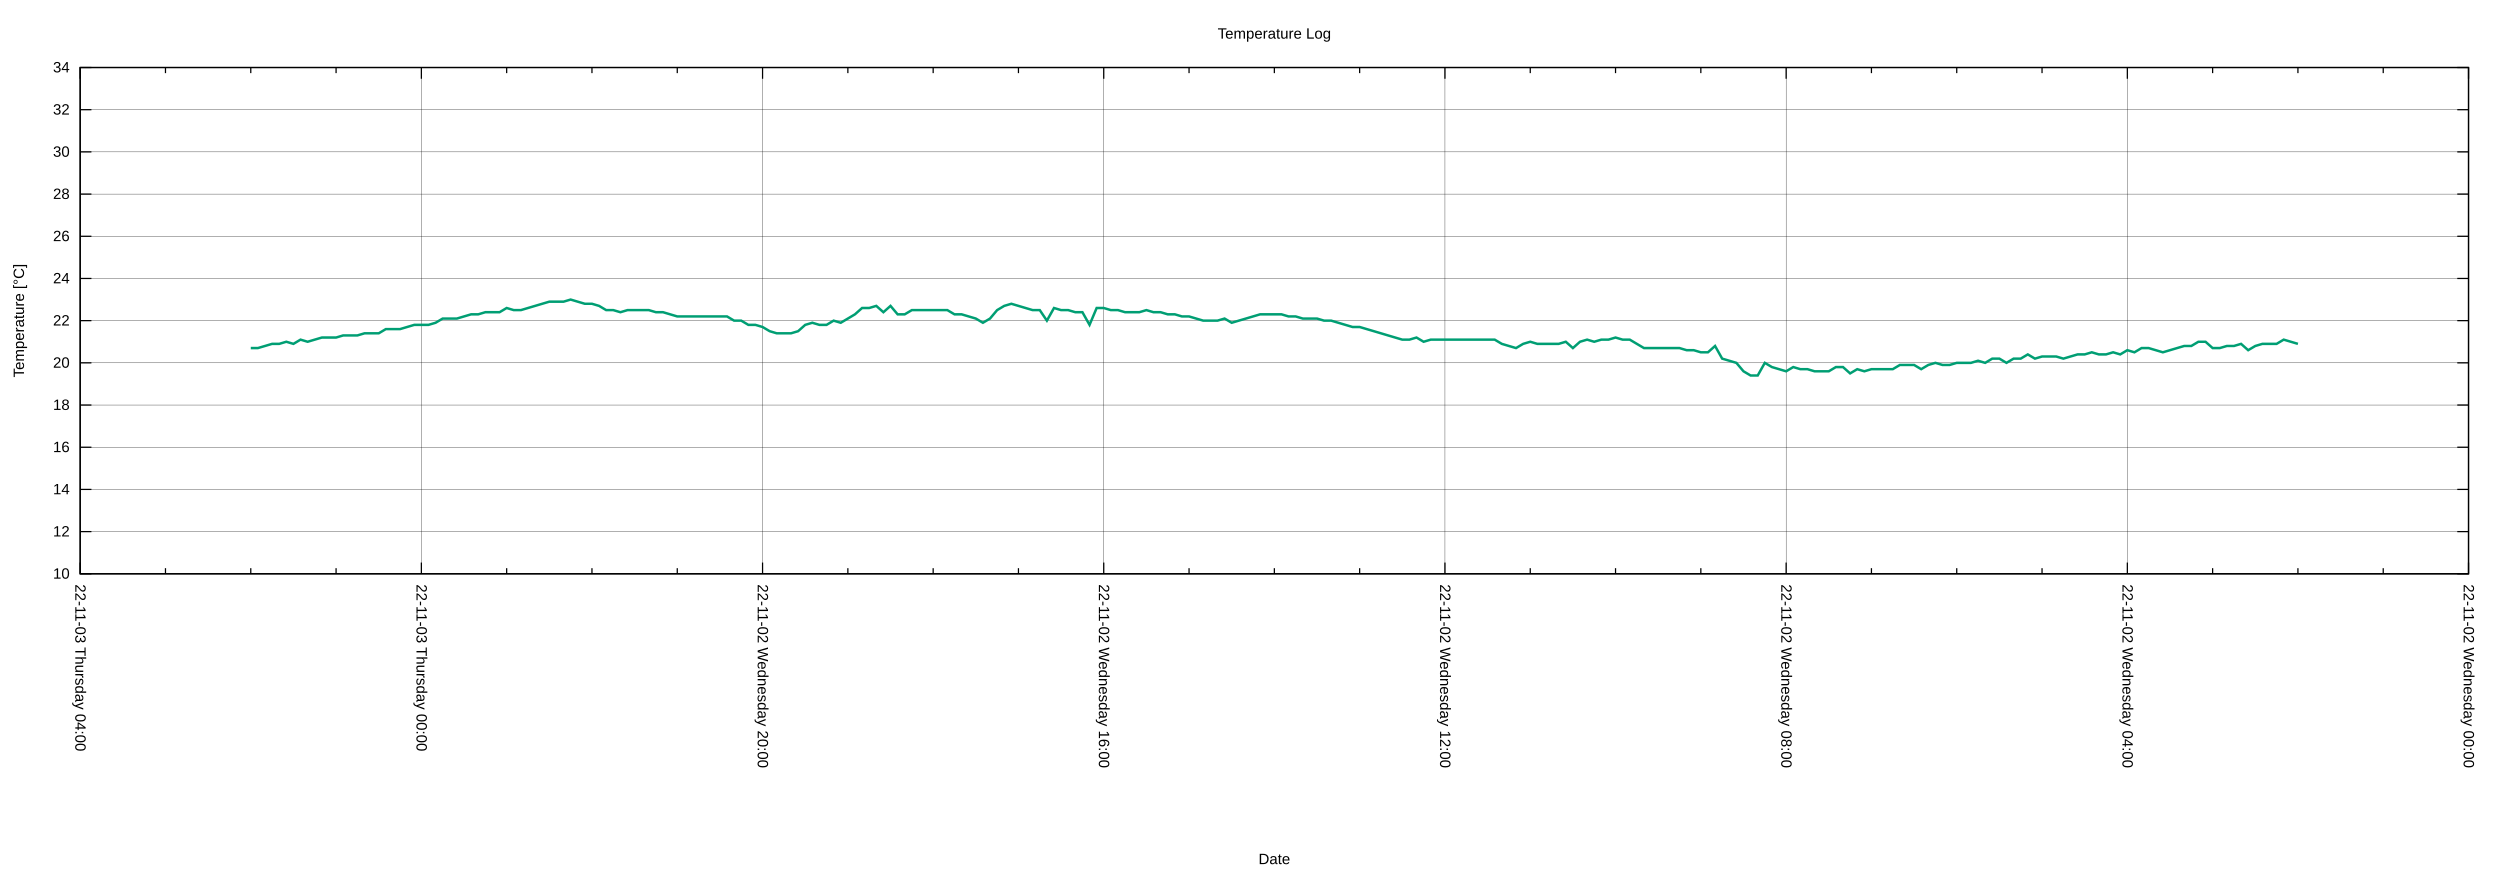
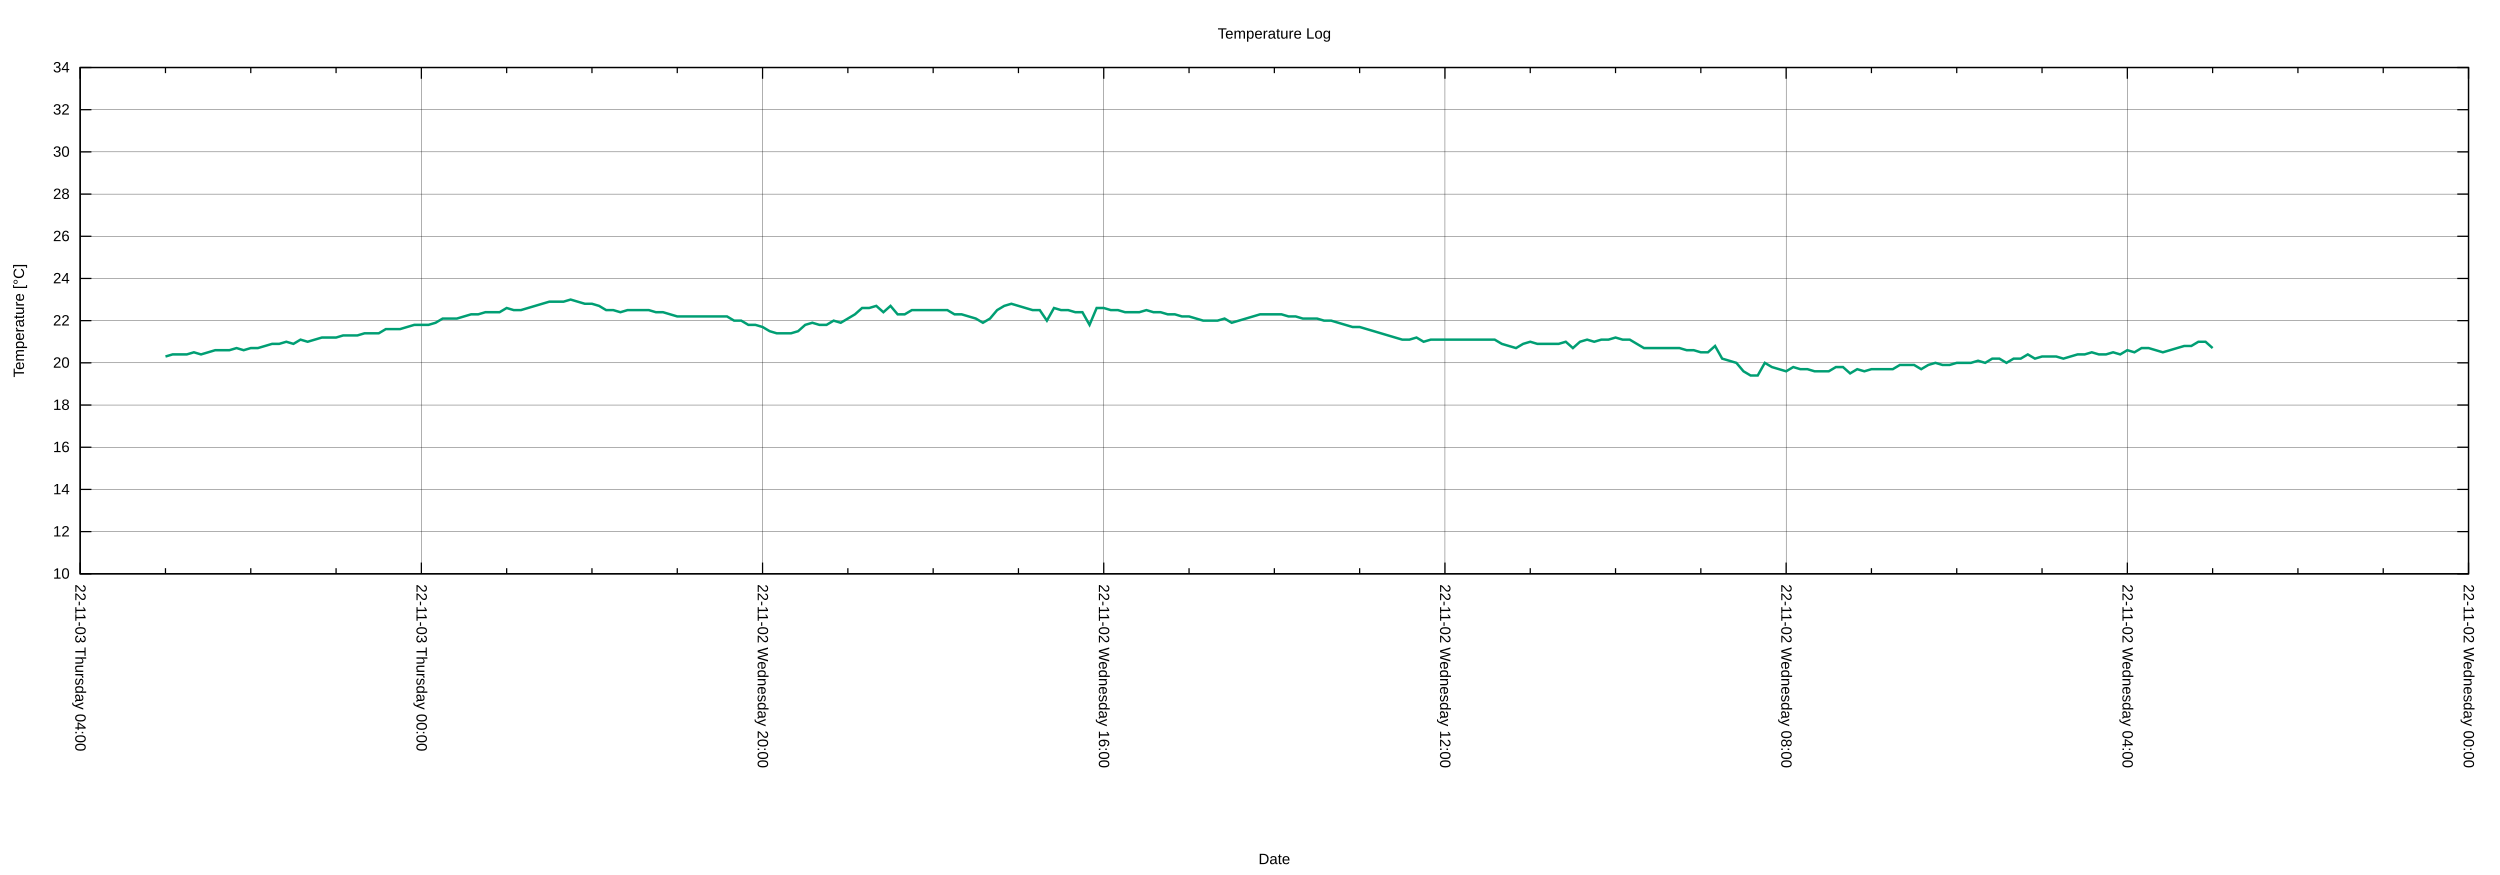
<svg xmlns="http://www.w3.org/2000/svg" xmlns:xlink="http://www.w3.org/1999/xlink" width="2000" height="700" viewBox="0 0 2000 700">
  <g id="gnuplot_canvas">
    <rect x="0" y="0" width="2000" height="700" fill="none" />
    <defs>
      <circle id="gpDot" r="0.5" stroke-width="0.5" stroke="currentColor" />
      <path id="gpPt0" stroke-width="0.222" stroke="currentColor" d="M-1,0 h2 M0,-1 v2" />
      <path id="gpPt1" stroke-width="0.222" stroke="currentColor" d="M-1,-1 L1,1 M1,-1 L-1,1" />
      <path id="gpPt2" stroke-width="0.222" stroke="currentColor" d="M-1,0 L1,0 M0,-1 L0,1 M-1,-1 L1,1 M-1,1 L1,-1" />
      <rect id="gpPt3" stroke-width="0.222" stroke="currentColor" x="-1" y="-1" width="2" height="2" />
      <rect id="gpPt4" stroke-width="0.222" stroke="currentColor" fill="currentColor" x="-1" y="-1" width="2" height="2" />
      <circle id="gpPt5" stroke-width="0.222" stroke="currentColor" cx="0" cy="0" r="1" />
      <use xlink:href="#gpPt5" id="gpPt6" fill="currentColor" stroke="none" />
      <path id="gpPt7" stroke-width="0.222" stroke="currentColor" d="M0,-1.33 L-1.33,0.67 L1.33,0.67 z" />
      <use xlink:href="#gpPt7" id="gpPt8" fill="currentColor" stroke="none" />
      <use xlink:href="#gpPt7" id="gpPt9" stroke="currentColor" transform="rotate(180)" />
      <use xlink:href="#gpPt9" id="gpPt10" fill="currentColor" stroke="none" />
      <use xlink:href="#gpPt3" id="gpPt11" stroke="currentColor" transform="rotate(45)" />
      <use xlink:href="#gpPt11" id="gpPt12" fill="currentColor" stroke="none" />
      <path id="gpPt13" stroke-width="0.222" stroke="currentColor" d="M0,1.330 L1.265,0.411 L0.782,-1.067 L-0.782,-1.076 L-1.265,0.411 z" />
      <use xlink:href="#gpPt13" id="gpPt14" fill="currentColor" stroke="none" />
      <filter id="textbox" filterUnits="objectBoundingBox" x="0" y="0" height="1" width="1">
        <feFlood flood-color="white" flood-opacity="1" result="bgnd" />
        <feComposite in="SourceGraphic" in2="bgnd" operator="atop" />
      </filter>
      <filter id="greybox" filterUnits="objectBoundingBox" x="0" y="0" height="1" width="1">
        <feFlood flood-color="lightgrey" flood-opacity="1" result="grey" />
        <feComposite in="SourceGraphic" in2="grey" operator="atop" />
      </filter>
    </defs>
    <g fill="none" color="white" stroke="currentColor" stroke-width="1.00" stroke-linecap="butt" stroke-linejoin="miter">
</g>
    <g fill="none" color="black" stroke="currentColor" stroke-width="1.00" stroke-linecap="butt" stroke-linejoin="miter">
</g>
    <g fill="none" color="black" stroke="black" stroke-width="0.25" stroke-linecap="butt" stroke-linejoin="miter">
</g>
    <g fill="none" color="black" stroke="currentColor" stroke-width="0.25" stroke-linecap="butt" stroke-linejoin="miter">
      <path stroke="black" class="gridline" d="M64.14,459.04 L1974.82,459.04  " />
    </g>
    <g fill="none" color="black" stroke="black" stroke-width="1.00" stroke-linecap="butt" stroke-linejoin="miter">
</g>
    <g fill="none" color="black" stroke="currentColor" stroke-width="1.00" stroke-linecap="butt" stroke-linejoin="miter">
      <path stroke="black" d="M64.14,459.04 L73.14,459.04 M1974.82,459.04 L1965.82,459.04  " />
      <g transform="translate(55.75,462.94)" stroke="none" fill="black" font-family="Arial" font-size="12.00" text-anchor="end">
        <text>
          <tspan font-family="Arial"> 10</tspan>
        </text>
      </g>
    </g>
    <g fill="none" color="black" stroke="currentColor" stroke-width="1.00" stroke-linecap="butt" stroke-linejoin="miter">
</g>
    <g fill="none" color="black" stroke="black" stroke-width="0.25" stroke-linecap="butt" stroke-linejoin="miter">
</g>
    <g fill="none" color="black" stroke="currentColor" stroke-width="0.25" stroke-linecap="butt" stroke-linejoin="miter">
      <path stroke="black" class="gridline" d="M64.14,425.29 L1974.82,425.29  " />
    </g>
    <g fill="none" color="black" stroke="black" stroke-width="1.00" stroke-linecap="butt" stroke-linejoin="miter">
</g>
    <g fill="none" color="black" stroke="currentColor" stroke-width="1.00" stroke-linecap="butt" stroke-linejoin="miter">
      <path stroke="black" d="M64.14,425.29 L73.14,425.29 M1974.82,425.29 L1965.82,425.29  " />
      <g transform="translate(55.75,429.19)" stroke="none" fill="black" font-family="Arial" font-size="12.00" text-anchor="end">
        <text>
          <tspan font-family="Arial"> 12</tspan>
        </text>
      </g>
    </g>
    <g fill="none" color="black" stroke="currentColor" stroke-width="1.00" stroke-linecap="butt" stroke-linejoin="miter">
</g>
    <g fill="none" color="black" stroke="black" stroke-width="0.25" stroke-linecap="butt" stroke-linejoin="miter">
</g>
    <g fill="none" color="black" stroke="currentColor" stroke-width="0.25" stroke-linecap="butt" stroke-linejoin="miter">
      <path stroke="black" class="gridline" d="M64.14,391.53 L1974.82,391.53  " />
    </g>
    <g fill="none" color="black" stroke="black" stroke-width="1.00" stroke-linecap="butt" stroke-linejoin="miter">
</g>
    <g fill="none" color="black" stroke="currentColor" stroke-width="1.00" stroke-linecap="butt" stroke-linejoin="miter">
      <path stroke="black" d="M64.14,391.53 L73.14,391.53 M1974.82,391.53 L1965.82,391.53  " />
      <g transform="translate(55.75,395.43)" stroke="none" fill="black" font-family="Arial" font-size="12.00" text-anchor="end">
        <text>
          <tspan font-family="Arial"> 14</tspan>
        </text>
      </g>
    </g>
    <g fill="none" color="black" stroke="currentColor" stroke-width="1.00" stroke-linecap="butt" stroke-linejoin="miter">
</g>
    <g fill="none" color="black" stroke="black" stroke-width="0.25" stroke-linecap="butt" stroke-linejoin="miter">
</g>
    <g fill="none" color="black" stroke="currentColor" stroke-width="0.25" stroke-linecap="butt" stroke-linejoin="miter">
      <path stroke="black" class="gridline" d="M64.14,357.78 L1974.82,357.78  " />
    </g>
    <g fill="none" color="black" stroke="black" stroke-width="1.00" stroke-linecap="butt" stroke-linejoin="miter">
</g>
    <g fill="none" color="black" stroke="currentColor" stroke-width="1.00" stroke-linecap="butt" stroke-linejoin="miter">
      <path stroke="black" d="M64.14,357.78 L73.14,357.78 M1974.82,357.78 L1965.82,357.78  " />
      <g transform="translate(55.75,361.68)" stroke="none" fill="black" font-family="Arial" font-size="12.00" text-anchor="end">
        <text>
          <tspan font-family="Arial"> 16</tspan>
        </text>
      </g>
    </g>
    <g fill="none" color="black" stroke="currentColor" stroke-width="1.00" stroke-linecap="butt" stroke-linejoin="miter">
</g>
    <g fill="none" color="black" stroke="black" stroke-width="0.25" stroke-linecap="butt" stroke-linejoin="miter">
</g>
    <g fill="none" color="black" stroke="currentColor" stroke-width="0.25" stroke-linecap="butt" stroke-linejoin="miter">
      <path stroke="black" class="gridline" d="M64.14,324.03 L1974.82,324.03  " />
    </g>
    <g fill="none" color="black" stroke="black" stroke-width="1.00" stroke-linecap="butt" stroke-linejoin="miter">
</g>
    <g fill="none" color="black" stroke="currentColor" stroke-width="1.00" stroke-linecap="butt" stroke-linejoin="miter">
      <path stroke="black" d="M64.14,324.03 L73.14,324.03 M1974.82,324.03 L1965.82,324.03  " />
      <g transform="translate(55.75,327.93)" stroke="none" fill="black" font-family="Arial" font-size="12.00" text-anchor="end">
        <text>
          <tspan font-family="Arial"> 18</tspan>
        </text>
      </g>
    </g>
    <g fill="none" color="black" stroke="currentColor" stroke-width="1.00" stroke-linecap="butt" stroke-linejoin="miter">
</g>
    <g fill="none" color="black" stroke="black" stroke-width="0.25" stroke-linecap="butt" stroke-linejoin="miter">
</g>
    <g fill="none" color="black" stroke="currentColor" stroke-width="0.25" stroke-linecap="butt" stroke-linejoin="miter">
      <path stroke="black" class="gridline" d="M64.14,290.28 L1974.82,290.28  " />
    </g>
    <g fill="none" color="black" stroke="black" stroke-width="1.00" stroke-linecap="butt" stroke-linejoin="miter">
</g>
    <g fill="none" color="black" stroke="currentColor" stroke-width="1.00" stroke-linecap="butt" stroke-linejoin="miter">
      <path stroke="black" d="M64.14,290.28 L73.14,290.28 M1974.82,290.28 L1965.82,290.28  " />
      <g transform="translate(55.75,294.18)" stroke="none" fill="black" font-family="Arial" font-size="12.00" text-anchor="end">
        <text>
          <tspan font-family="Arial"> 20</tspan>
        </text>
      </g>
    </g>
    <g fill="none" color="black" stroke="currentColor" stroke-width="1.00" stroke-linecap="butt" stroke-linejoin="miter">
</g>
    <g fill="none" color="black" stroke="black" stroke-width="0.25" stroke-linecap="butt" stroke-linejoin="miter">
</g>
    <g fill="none" color="black" stroke="currentColor" stroke-width="0.25" stroke-linecap="butt" stroke-linejoin="miter">
      <path stroke="black" class="gridline" d="M64.14,256.52 L1974.82,256.52  " />
    </g>
    <g fill="none" color="black" stroke="black" stroke-width="1.00" stroke-linecap="butt" stroke-linejoin="miter">
</g>
    <g fill="none" color="black" stroke="currentColor" stroke-width="1.00" stroke-linecap="butt" stroke-linejoin="miter">
      <path stroke="black" d="M64.14,256.52 L73.14,256.52 M1974.82,256.52 L1965.82,256.52  " />
      <g transform="translate(55.75,260.42)" stroke="none" fill="black" font-family="Arial" font-size="12.00" text-anchor="end">
        <text>
          <tspan font-family="Arial"> 22</tspan>
        </text>
      </g>
    </g>
    <g fill="none" color="black" stroke="currentColor" stroke-width="1.00" stroke-linecap="butt" stroke-linejoin="miter">
</g>
    <g fill="none" color="black" stroke="black" stroke-width="0.25" stroke-linecap="butt" stroke-linejoin="miter">
</g>
    <g fill="none" color="black" stroke="currentColor" stroke-width="0.25" stroke-linecap="butt" stroke-linejoin="miter">
      <path stroke="black" class="gridline" d="M64.14,222.77 L1974.82,222.77  " />
    </g>
    <g fill="none" color="black" stroke="black" stroke-width="1.00" stroke-linecap="butt" stroke-linejoin="miter">
</g>
    <g fill="none" color="black" stroke="currentColor" stroke-width="1.00" stroke-linecap="butt" stroke-linejoin="miter">
      <path stroke="black" d="M64.14,222.77 L73.14,222.77 M1974.82,222.77 L1965.82,222.77  " />
      <g transform="translate(55.75,226.67)" stroke="none" fill="black" font-family="Arial" font-size="12.00" text-anchor="end">
        <text>
          <tspan font-family="Arial"> 24</tspan>
        </text>
      </g>
    </g>
    <g fill="none" color="black" stroke="currentColor" stroke-width="1.00" stroke-linecap="butt" stroke-linejoin="miter">
</g>
    <g fill="none" color="black" stroke="black" stroke-width="0.25" stroke-linecap="butt" stroke-linejoin="miter">
</g>
    <g fill="none" color="black" stroke="currentColor" stroke-width="0.25" stroke-linecap="butt" stroke-linejoin="miter">
      <path stroke="black" class="gridline" d="M64.14,189.02 L1974.82,189.02  " />
    </g>
    <g fill="none" color="black" stroke="black" stroke-width="1.00" stroke-linecap="butt" stroke-linejoin="miter">
</g>
    <g fill="none" color="black" stroke="currentColor" stroke-width="1.00" stroke-linecap="butt" stroke-linejoin="miter">
      <path stroke="black" d="M64.14,189.02 L73.14,189.02 M1974.82,189.02 L1965.82,189.02  " />
      <g transform="translate(55.75,192.92)" stroke="none" fill="black" font-family="Arial" font-size="12.00" text-anchor="end">
        <text>
          <tspan font-family="Arial"> 26</tspan>
        </text>
      </g>
    </g>
    <g fill="none" color="black" stroke="currentColor" stroke-width="1.00" stroke-linecap="butt" stroke-linejoin="miter">
</g>
    <g fill="none" color="black" stroke="black" stroke-width="0.25" stroke-linecap="butt" stroke-linejoin="miter">
</g>
    <g fill="none" color="black" stroke="currentColor" stroke-width="0.25" stroke-linecap="butt" stroke-linejoin="miter">
      <path stroke="black" class="gridline" d="M64.14,155.27 L1974.82,155.27  " />
    </g>
    <g fill="none" color="black" stroke="black" stroke-width="1.00" stroke-linecap="butt" stroke-linejoin="miter">
</g>
    <g fill="none" color="black" stroke="currentColor" stroke-width="1.00" stroke-linecap="butt" stroke-linejoin="miter">
      <path stroke="black" d="M64.14,155.27 L73.14,155.27 M1974.82,155.27 L1965.82,155.27  " />
      <g transform="translate(55.75,159.17)" stroke="none" fill="black" font-family="Arial" font-size="12.00" text-anchor="end">
        <text>
          <tspan font-family="Arial"> 28</tspan>
        </text>
      </g>
    </g>
    <g fill="none" color="black" stroke="currentColor" stroke-width="1.00" stroke-linecap="butt" stroke-linejoin="miter">
</g>
    <g fill="none" color="black" stroke="black" stroke-width="0.25" stroke-linecap="butt" stroke-linejoin="miter">
</g>
    <g fill="none" color="black" stroke="currentColor" stroke-width="0.25" stroke-linecap="butt" stroke-linejoin="miter">
      <path stroke="black" class="gridline" d="M64.14,121.51 L1974.82,121.51  " />
    </g>
    <g fill="none" color="black" stroke="black" stroke-width="1.00" stroke-linecap="butt" stroke-linejoin="miter">
</g>
    <g fill="none" color="black" stroke="currentColor" stroke-width="1.00" stroke-linecap="butt" stroke-linejoin="miter">
      <path stroke="black" d="M64.14,121.51 L73.14,121.51 M1974.82,121.51 L1965.82,121.51  " />
      <g transform="translate(55.75,125.41)" stroke="none" fill="black" font-family="Arial" font-size="12.00" text-anchor="end">
        <text>
          <tspan font-family="Arial"> 30</tspan>
        </text>
      </g>
    </g>
    <g fill="none" color="black" stroke="currentColor" stroke-width="1.00" stroke-linecap="butt" stroke-linejoin="miter">
</g>
    <g fill="none" color="black" stroke="black" stroke-width="0.25" stroke-linecap="butt" stroke-linejoin="miter">
</g>
    <g fill="none" color="black" stroke="currentColor" stroke-width="0.25" stroke-linecap="butt" stroke-linejoin="miter">
      <path stroke="black" class="gridline" d="M64.14,87.76 L1974.82,87.76  " />
    </g>
    <g fill="none" color="black" stroke="black" stroke-width="1.00" stroke-linecap="butt" stroke-linejoin="miter">
</g>
    <g fill="none" color="black" stroke="currentColor" stroke-width="1.00" stroke-linecap="butt" stroke-linejoin="miter">
      <path stroke="black" d="M64.14,87.76 L73.14,87.76 M1974.82,87.76 L1965.82,87.76  " />
      <g transform="translate(55.75,91.66)" stroke="none" fill="black" font-family="Arial" font-size="12.00" text-anchor="end">
        <text>
          <tspan font-family="Arial"> 32</tspan>
        </text>
      </g>
    </g>
    <g fill="none" color="black" stroke="currentColor" stroke-width="1.00" stroke-linecap="butt" stroke-linejoin="miter">
</g>
    <g fill="none" color="black" stroke="black" stroke-width="0.25" stroke-linecap="butt" stroke-linejoin="miter">
</g>
    <g fill="none" color="black" stroke="currentColor" stroke-width="0.25" stroke-linecap="butt" stroke-linejoin="miter">
      <path stroke="black" class="gridline" d="M64.14,54.01 L1974.82,54.01  " />
    </g>
    <g fill="none" color="black" stroke="black" stroke-width="1.00" stroke-linecap="butt" stroke-linejoin="miter">
</g>
    <g fill="none" color="black" stroke="currentColor" stroke-width="1.00" stroke-linecap="butt" stroke-linejoin="miter">
      <path stroke="black" d="M64.14,54.01 L73.14,54.01 M1974.82,54.01 L1965.82,54.01  " />
      <g transform="translate(55.75,57.91)" stroke="none" fill="black" font-family="Arial" font-size="12.00" text-anchor="end">
        <text>
          <tspan font-family="Arial"> 34</tspan>
        </text>
      </g>
    </g>
    <g fill="none" color="black" stroke="currentColor" stroke-width="1.00" stroke-linecap="butt" stroke-linejoin="miter">
</g>
    <g fill="none" color="black" stroke="black" stroke-width="0.25" stroke-linecap="butt" stroke-linejoin="miter">
</g>
    <g fill="none" color="black" stroke="currentColor" stroke-width="0.25" stroke-linecap="butt" stroke-linejoin="miter">
      <path stroke="black" class="gridline" d="M1974.82,459.04 L1974.82,54.01  " />
    </g>
    <g fill="none" color="black" stroke="black" stroke-width="1.00" stroke-linecap="butt" stroke-linejoin="miter">
</g>
    <g fill="none" color="black" stroke="currentColor" stroke-width="1.00" stroke-linecap="butt" stroke-linejoin="miter">
      <path stroke="black" d="M1974.82,459.04 L1974.82,450.04 M1974.82,54.01 L1974.82,63.01  " />
      <g transform="translate(1970.92,467.43) rotate(90)" stroke="none" fill="black" font-family="Arial" font-size="12.00" text-anchor="start">
        <text>
          <tspan font-family="Arial">22-11-02 Wednesday 00:00</tspan>
        </text>
      </g>
    </g>
    <g fill="none" color="black" stroke="currentColor" stroke-width="1.00" stroke-linecap="butt" stroke-linejoin="miter">
      <path stroke="black" d="M1906.58,459.04 L1906.58,454.54 M1906.58,54.01 L1906.58,58.51 M1838.34,459.04 L1838.34,454.54 M1838.34,54.01 L1838.34,58.51   M1770.10,459.04 L1770.10,454.54 M1770.10,54.01 L1770.10,58.51  " />
    </g>
    <g fill="none" color="black" stroke="black" stroke-width="0.25" stroke-linecap="butt" stroke-linejoin="miter">
</g>
    <g fill="none" color="black" stroke="currentColor" stroke-width="0.25" stroke-linecap="butt" stroke-linejoin="miter">
      <path stroke="black" class="gridline" d="M1701.87,459.04 L1701.87,54.01  " />
    </g>
    <g fill="none" color="black" stroke="black" stroke-width="1.00" stroke-linecap="butt" stroke-linejoin="miter">
</g>
    <g fill="none" color="black" stroke="currentColor" stroke-width="1.00" stroke-linecap="butt" stroke-linejoin="miter">
      <path stroke="black" d="M1701.87,459.04 L1701.87,450.04 M1701.87,54.01 L1701.87,63.01  " />
      <g transform="translate(1697.97,467.43) rotate(90)" stroke="none" fill="black" font-family="Arial" font-size="12.00" text-anchor="start">
        <text>
          <tspan font-family="Arial">22-11-02 Wednesday 04:00</tspan>
        </text>
      </g>
    </g>
    <g fill="none" color="black" stroke="currentColor" stroke-width="1.00" stroke-linecap="butt" stroke-linejoin="miter">
      <path stroke="black" d="M1633.63,459.04 L1633.63,454.54 M1633.63,54.01 L1633.63,58.51 M1565.39,459.04 L1565.39,454.54 M1565.39,54.01 L1565.39,58.51   M1497.15,459.04 L1497.15,454.54 M1497.15,54.01 L1497.15,58.51  " />
    </g>
    <g fill="none" color="black" stroke="black" stroke-width="0.25" stroke-linecap="butt" stroke-linejoin="miter">
</g>
    <g fill="none" color="black" stroke="currentColor" stroke-width="0.25" stroke-linecap="butt" stroke-linejoin="miter">
      <path stroke="black" class="gridline" d="M1428.91,459.04 L1428.91,54.01  " />
    </g>
    <g fill="none" color="black" stroke="black" stroke-width="1.00" stroke-linecap="butt" stroke-linejoin="miter">
</g>
    <g fill="none" color="black" stroke="currentColor" stroke-width="1.00" stroke-linecap="butt" stroke-linejoin="miter">
      <path stroke="black" d="M1428.91,459.04 L1428.91,450.04 M1428.91,54.01 L1428.91,63.01  " />
      <g transform="translate(1425.01,467.43) rotate(90)" stroke="none" fill="black" font-family="Arial" font-size="12.00" text-anchor="start">
        <text>
          <tspan font-family="Arial">22-11-02 Wednesday 08:00</tspan>
        </text>
      </g>
    </g>
    <g fill="none" color="black" stroke="currentColor" stroke-width="1.00" stroke-linecap="butt" stroke-linejoin="miter">
      <path stroke="black" d="M1360.67,459.04 L1360.67,454.54 M1360.67,54.01 L1360.67,58.51 M1292.43,459.04 L1292.43,454.54 M1292.43,54.01 L1292.43,58.51   M1224.20,459.04 L1224.20,454.54 M1224.20,54.01 L1224.20,58.51  " />
    </g>
    <g fill="none" color="black" stroke="black" stroke-width="0.25" stroke-linecap="butt" stroke-linejoin="miter">
</g>
    <g fill="none" color="black" stroke="currentColor" stroke-width="0.25" stroke-linecap="butt" stroke-linejoin="miter">
      <path stroke="black" class="gridline" d="M1155.96,459.04 L1155.96,54.01  " />
    </g>
    <g fill="none" color="black" stroke="black" stroke-width="1.00" stroke-linecap="butt" stroke-linejoin="miter">
</g>
    <g fill="none" color="black" stroke="currentColor" stroke-width="1.00" stroke-linecap="butt" stroke-linejoin="miter">
      <path stroke="black" d="M1155.96,459.04 L1155.96,450.04 M1155.96,54.01 L1155.96,63.01  " />
      <g transform="translate(1152.06,467.43) rotate(90)" stroke="none" fill="black" font-family="Arial" font-size="12.00" text-anchor="start">
        <text>
          <tspan font-family="Arial">22-11-02 Wednesday 12:00</tspan>
        </text>
      </g>
    </g>
    <g fill="none" color="black" stroke="currentColor" stroke-width="1.00" stroke-linecap="butt" stroke-linejoin="miter">
      <path stroke="black" d="M1087.72,459.04 L1087.72,454.54 M1087.72,54.01 L1087.72,58.51 M1019.48,459.04 L1019.48,454.54 M1019.48,54.01 L1019.48,58.51   M951.24,459.04 L951.24,454.54 M951.24,54.01 L951.24,58.51  " />
    </g>
    <g fill="none" color="black" stroke="black" stroke-width="0.25" stroke-linecap="butt" stroke-linejoin="miter">
</g>
    <g fill="none" color="black" stroke="currentColor" stroke-width="0.25" stroke-linecap="butt" stroke-linejoin="miter">
      <path stroke="black" class="gridline" d="M883.00,459.04 L883.00,54.01  " />
    </g>
    <g fill="none" color="black" stroke="black" stroke-width="1.00" stroke-linecap="butt" stroke-linejoin="miter">
</g>
    <g fill="none" color="black" stroke="currentColor" stroke-width="1.00" stroke-linecap="butt" stroke-linejoin="miter">
      <path stroke="black" d="M883.00,459.04 L883.00,450.04 M883.00,54.01 L883.00,63.01  " />
      <g transform="translate(879.10,467.43) rotate(90)" stroke="none" fill="black" font-family="Arial" font-size="12.00" text-anchor="start">
        <text>
          <tspan font-family="Arial">22-11-02 Wednesday 16:00</tspan>
        </text>
      </g>
    </g>
    <g fill="none" color="black" stroke="currentColor" stroke-width="1.00" stroke-linecap="butt" stroke-linejoin="miter">
      <path stroke="black" d="M814.76,459.04 L814.76,454.54 M814.76,54.01 L814.76,58.51 M746.53,459.04 L746.53,454.54 M746.53,54.01 L746.53,58.51   M678.29,459.04 L678.29,454.54 M678.29,54.01 L678.29,58.51  " />
    </g>
    <g fill="none" color="black" stroke="black" stroke-width="0.25" stroke-linecap="butt" stroke-linejoin="miter">
</g>
    <g fill="none" color="black" stroke="currentColor" stroke-width="0.25" stroke-linecap="butt" stroke-linejoin="miter">
      <path stroke="black" class="gridline" d="M610.05,459.04 L610.05,54.01  " />
    </g>
    <g fill="none" color="black" stroke="black" stroke-width="1.00" stroke-linecap="butt" stroke-linejoin="miter">
</g>
    <g fill="none" color="black" stroke="currentColor" stroke-width="1.00" stroke-linecap="butt" stroke-linejoin="miter">
      <path stroke="black" d="M610.05,459.04 L610.05,450.04 M610.05,54.01 L610.05,63.01  " />
      <g transform="translate(606.15,467.43) rotate(90)" stroke="none" fill="black" font-family="Arial" font-size="12.00" text-anchor="start">
        <text>
          <tspan font-family="Arial">22-11-02 Wednesday 20:00</tspan>
        </text>
      </g>
    </g>
    <g fill="none" color="black" stroke="currentColor" stroke-width="1.00" stroke-linecap="butt" stroke-linejoin="miter">
      <path stroke="black" d="M541.81,459.04 L541.81,454.54 M541.81,54.01 L541.81,58.51 M473.57,459.04 L473.57,454.54 M473.57,54.01 L473.57,58.51   M405.33,459.04 L405.33,454.54 M405.33,54.01 L405.33,58.51  " />
    </g>
    <g fill="none" color="black" stroke="black" stroke-width="0.25" stroke-linecap="butt" stroke-linejoin="miter">
</g>
    <g fill="none" color="black" stroke="currentColor" stroke-width="0.25" stroke-linecap="butt" stroke-linejoin="miter">
      <path stroke="black" class="gridline" d="M337.09,459.04 L337.09,54.01  " />
    </g>
    <g fill="none" color="black" stroke="black" stroke-width="1.00" stroke-linecap="butt" stroke-linejoin="miter">
</g>
    <g fill="none" color="black" stroke="currentColor" stroke-width="1.00" stroke-linecap="butt" stroke-linejoin="miter">
      <path stroke="black" d="M337.09,459.04 L337.09,450.04 M337.09,54.01 L337.09,63.01  " />
      <g transform="translate(333.19,467.43) rotate(90)" stroke="none" fill="black" font-family="Arial" font-size="12.00" text-anchor="start">
        <text>
          <tspan font-family="Arial">22-11-03 Thursday 00:00</tspan>
        </text>
      </g>
    </g>
    <g fill="none" color="black" stroke="currentColor" stroke-width="1.00" stroke-linecap="butt" stroke-linejoin="miter">
      <path stroke="black" d="M268.86,459.04 L268.86,454.54 M268.86,54.01 L268.86,58.51 M200.62,459.04 L200.62,454.54 M200.62,54.01 L200.62,58.51   M132.38,459.04 L132.38,454.54 M132.38,54.01 L132.38,58.51  " />
    </g>
    <g fill="none" color="black" stroke="black" stroke-width="0.25" stroke-linecap="butt" stroke-linejoin="miter">
</g>
    <g fill="none" color="black" stroke="currentColor" stroke-width="0.25" stroke-linecap="butt" stroke-linejoin="miter">
      <path stroke="black" class="gridline" d="M64.14,459.04 L64.14,54.01  " />
    </g>
    <g fill="none" color="black" stroke="black" stroke-width="1.00" stroke-linecap="butt" stroke-linejoin="miter">
</g>
    <g fill="none" color="black" stroke="currentColor" stroke-width="1.00" stroke-linecap="butt" stroke-linejoin="miter">
      <path stroke="black" d="M64.14,459.04 L64.14,450.04 M64.14,54.01 L64.14,63.01  " />
      <g transform="translate(60.24,467.43) rotate(90)" stroke="none" fill="black" font-family="Arial" font-size="12.00" text-anchor="start">
        <text>
          <tspan font-family="Arial">22-11-03 Thursday 04:00</tspan>
        </text>
      </g>
    </g>
    <g fill="none" color="black" stroke="currentColor" stroke-width="1.00" stroke-linecap="butt" stroke-linejoin="miter">
</g>
    <g fill="none" color="black" stroke="currentColor" stroke-width="1.00" stroke-linecap="butt" stroke-linejoin="miter">
      <path stroke="black" d="M64.14,54.01 L64.14,459.04 L1974.82,459.04 L1974.82,54.01 L64.14,54.01 Z  " />
    </g>
    <g fill="none" color="black" stroke="currentColor" stroke-width="1.00" stroke-linecap="butt" stroke-linejoin="miter">
      <g transform="translate(19.18,256.53) rotate(270)" stroke="none" fill="black" font-family="Arial" font-size="12.00" text-anchor="middle">
        <text>
          <tspan font-family="Arial">Temperature [°C]</tspan>
        </text>
      </g>
    </g>
    <g fill="none" color="black" stroke="currentColor" stroke-width="1.00" stroke-linecap="butt" stroke-linejoin="miter">
      <g transform="translate(1019.48,691.30)" stroke="none" fill="black" font-family="Arial" font-size="12.00" text-anchor="middle">
        <text>
          <tspan font-family="Arial">Date</tspan>
        </text>
      </g>
    </g>
    <g fill="none" color="black" stroke="currentColor" stroke-width="1.00" stroke-linecap="butt" stroke-linejoin="miter">
</g>
    <g id="gnuplot_plot_1">
      <g fill="none" color="white" stroke="currentColor" stroke-width="2.00" stroke-linecap="butt" stroke-linejoin="miter">
</g>
      <g fill="none" color="black" stroke="currentColor" stroke-width="2.00" stroke-linecap="butt" stroke-linejoin="miter">
-         <path stroke="rgb(  0, 158, 115)" d="M200.62,278.46 L206.30,278.46 L211.99,276.78 L217.68,275.09 L223.36,275.09 L229.05,273.40 L234.74,275.09 L240.42,271.71   L246.11,273.40 L251.80,271.71 L257.48,270.03 L263.17,270.03 L268.86,270.03 L274.54,268.34 L280.23,268.34 L285.92,268.34   L291.60,266.65 L297.29,266.65 L302.98,266.65 L308.66,263.28 L314.35,263.28 L320.03,263.28 L325.72,261.59 L331.41,259.90   L337.09,259.90 L342.78,259.90 L348.47,258.21 L354.15,254.84 L359.84,254.84 L365.53,254.84 L371.21,253.15 L376.90,251.46   L382.59,251.46 L388.27,249.77 L393.96,249.77 L399.65,249.77 L405.33,246.40 L411.02,248.09 L416.71,248.09 L422.39,246.40   L428.08,244.71 L433.77,243.02 L439.45,241.34 L445.14,241.34 L450.83,241.34 L456.51,239.65 L462.20,241.34 L467.88,243.02   L473.57,243.02 L479.26,244.71 L484.94,248.09 L490.63,248.09 L496.32,249.77 L502.00,248.09 L507.69,248.09 L513.38,248.09   L519.06,248.09 L524.75,249.77 L530.44,249.77 L536.12,251.46 L541.81,253.15 L547.50,253.15 L553.18,253.15 L558.87,253.15   L564.56,253.15 L570.24,253.15 L575.93,253.15 L581.62,253.15 L587.30,256.52 L592.99,256.52 L598.68,259.90 L604.36,259.90   L610.05,261.59 L615.74,264.96 L621.42,266.65 L627.11,266.65 L632.79,266.65 L638.48,264.96 L644.17,259.90 L649.85,258.21   L655.54,259.90 L661.23,259.90 L666.91,256.52 L672.60,258.21 L678.29,254.84 L683.97,251.46 L689.66,246.40 L695.35,246.40   L701.03,244.71 L706.72,249.77 L712.41,244.71 L718.09,251.46 L723.78,251.46 L729.47,248.09 L735.15,248.09 L740.84,248.09   L746.53,248.09 L752.21,248.09 L757.90,248.09 L763.59,251.46 L769.27,251.46 L774.96,253.15 L780.65,254.84 L786.33,258.21   L792.02,254.84 L797.70,248.09 L803.39,244.71 L809.08,243.02 L814.76,244.71 L820.45,246.40 L826.14,248.09 L831.82,248.09   L837.51,256.52 L843.20,246.40 L848.88,248.09 L854.57,248.09 L860.26,249.77 L865.94,249.77 L871.63,259.90 L877.32,246.40   L883.00,246.40 L888.69,248.09 L894.38,248.09 L900.06,249.77 L905.75,249.77 L911.44,249.77 L917.12,248.09 L922.81,249.77   L928.50,249.77 L934.18,251.46 L939.87,251.46 L945.55,253.15 L951.24,253.15 L956.93,254.84 L962.61,256.52 L968.30,256.52   L973.99,256.52 L979.67,254.84 L985.36,258.21 L991.05,256.52 L996.73,254.84 L1002.42,253.15 L1008.11,251.46 L1013.79,251.46   L1019.48,251.46 L1025.17,251.46 L1030.85,253.15 L1036.54,253.15 L1042.23,254.84 L1047.91,254.84 L1053.60,254.84 L1059.29,256.52   L1064.97,256.52 L1070.66,258.21 L1076.35,259.90 L1082.03,261.59 L1087.72,261.59 L1093.41,263.28 L1099.09,264.96 L1104.78,266.65   L1110.46,268.34 L1116.15,270.03 L1121.84,271.71 L1127.52,271.71 L1133.21,270.03 L1138.90,273.40 L1144.58,271.71 L1150.27,271.71   L1155.96,271.71 L1161.64,271.71 L1167.33,271.71 L1173.02,271.71 L1178.70,271.71 L1184.39,271.71 L1190.08,271.71 L1195.76,271.71   L1201.45,275.09 L1207.14,276.78 L1212.82,278.46 L1218.51,275.09 L1224.20,273.40 L1229.88,275.09 L1235.57,275.09 L1241.26,275.09   L1246.94,275.09 L1252.63,273.40 L1258.32,278.46 L1264.00,273.40 L1269.69,271.71 L1275.37,273.40 L1281.06,271.71 L1286.75,271.71   L1292.43,270.03 L1298.12,271.71 L1303.81,271.71 L1309.49,275.09 L1315.18,278.46 L1320.87,278.46 L1326.55,278.46 L1332.24,278.46   L1337.93,278.46 L1343.61,278.46 L1349.30,280.15 L1354.99,280.15 L1360.67,281.84 L1366.36,281.84 L1372.05,276.78 L1377.73,286.90   L1383.42,288.59 L1389.11,290.28 L1394.79,297.03 L1400.48,300.40 L1406.17,300.40 L1411.85,290.28 L1417.54,293.65 L1423.22,295.34   L1428.91,297.03 L1434.60,293.65 L1440.28,295.34 L1445.97,295.34 L1451.66,297.03 L1457.34,297.03 L1463.03,297.03 L1468.72,293.65   L1474.40,293.65 L1480.09,298.72 L1485.78,295.34 L1491.46,297.03 L1497.15,295.34 L1502.84,295.34 L1508.52,295.34 L1514.21,295.34   L1519.90,291.97 L1525.58,291.97 L1531.27,291.97 L1536.96,295.34 L1542.64,291.97 L1548.33,290.28 L1554.02,291.97 L1559.70,291.97   L1565.39,290.28 L1571.08,290.28 L1576.76,290.28 L1582.45,288.59 L1588.13,290.28 L1593.82,286.90 L1599.51,286.90 L1605.19,290.28   L1610.88,286.90 L1616.57,286.90 L1622.25,283.53 L1627.94,286.90 L1633.63,285.21 L1639.31,285.21 L1645.00,285.21 L1650.69,286.90   L1656.37,285.21 L1662.06,283.53 L1667.75,283.53 L1673.43,281.84 L1679.12,283.53 L1684.81,283.53 L1690.49,281.84 L1696.18,283.53   L1701.87,280.15 L1707.55,281.84 L1713.24,278.46 L1718.93,278.46 L1724.61,280.15 L1730.30,281.84 L1735.99,280.15 L1741.67,278.46   L1747.36,276.78 L1753.04,276.78 L1758.73,273.40 L1764.42,273.40 L1770.10,278.46 L1775.79,278.46 L1781.48,276.78 L1787.16,276.78   L1792.85,275.09 L1798.54,280.15 L1804.22,276.78 L1809.91,275.09 L1815.60,275.09 L1821.28,275.09 L1826.97,271.71 L1832.66,273.40   L1838.34,275.09  " />
+         <path stroke="rgb(  0, 158, 115)" d="M132.38,285.21 L138.07,283.53 L143.75,283.53 L149.44,283.53 L155.12,281.84 L160.81,283.53 L166.50,281.84 L172.18,280.15   L177.87,280.15 L183.56,280.15 L189.24,278.46 L194.93,280.15 L200.62,278.46 L206.30,278.46 L211.99,276.78 L217.68,275.09   L223.36,275.09 L229.05,273.40 L234.74,275.09 L240.42,271.71 L246.11,273.40 L251.80,271.71 L257.48,270.03 L263.17,270.03   L268.86,270.03 L274.54,268.34 L280.23,268.34 L285.92,268.34 L291.60,266.65 L297.29,266.65 L302.98,266.65 L308.66,263.28   L314.35,263.28 L320.03,263.28 L325.72,261.59 L331.41,259.90 L337.09,259.90 L342.78,259.90 L348.47,258.21 L354.15,254.84   L359.84,254.84 L365.53,254.84 L371.21,253.15 L376.90,251.46 L382.59,251.46 L388.27,249.77 L393.96,249.77 L399.65,249.77   L405.33,246.40 L411.02,248.09 L416.71,248.09 L422.39,246.40 L428.08,244.71 L433.77,243.02 L439.45,241.34 L445.14,241.34   L450.83,241.34 L456.51,239.65 L462.20,241.34 L467.88,243.02 L473.57,243.02 L479.26,244.71 L484.94,248.09 L490.63,248.09   L496.32,249.77 L502.00,248.09 L507.69,248.09 L513.38,248.09 L519.06,248.09 L524.75,249.77 L530.44,249.77 L536.12,251.46   L541.81,253.15 L547.50,253.15 L553.18,253.15 L558.87,253.15 L564.56,253.15 L570.24,253.15 L575.93,253.15 L581.62,253.15   L587.30,256.52 L592.99,256.52 L598.68,259.90 L604.36,259.90 L610.05,261.59 L615.74,264.96 L621.42,266.65 L627.11,266.65   L632.79,266.65 L638.48,264.96 L644.17,259.90 L649.85,258.21 L655.54,259.90 L661.23,259.90 L666.91,256.52 L672.60,258.21   L678.29,254.84 L683.97,251.46 L689.66,246.40 L695.35,246.40 L701.03,244.71 L706.72,249.77 L712.41,244.71 L718.09,251.46   L723.78,251.46 L729.47,248.09 L735.15,248.09 L740.84,248.09 L746.53,248.09 L752.21,248.09 L757.90,248.09 L763.59,251.46   L769.27,251.46 L774.96,253.15 L780.65,254.84 L786.33,258.21 L792.02,254.84 L797.70,248.09 L803.39,244.71 L809.08,243.02   L814.76,244.71 L820.45,246.40 L826.14,248.09 L831.82,248.09 L837.51,256.52 L843.20,246.40 L848.88,248.09 L854.57,248.09   L860.26,249.77 L865.94,249.77 L871.63,259.90 L877.32,246.40 L883.00,246.40 L888.69,248.09 L894.38,248.09 L900.06,249.77   L905.75,249.77 L911.44,249.77 L917.12,248.09 L922.81,249.77 L928.50,249.77 L934.18,251.46 L939.87,251.46 L945.55,253.15   L951.24,253.15 L956.93,254.84 L962.61,256.52 L968.30,256.52 L973.99,256.52 L979.67,254.84 L985.36,258.21 L991.05,256.52   L996.73,254.84 L1002.42,253.15 L1008.11,251.46 L1013.79,251.46 L1019.48,251.46 L1025.17,251.46 L1030.85,253.15 L1036.54,253.15   L1042.23,254.84 L1047.91,254.84 L1053.60,254.84 L1059.29,256.52 L1064.97,256.52 L1070.66,258.21 L1076.35,259.90 L1082.03,261.59   L1087.72,261.59 L1093.41,263.28 L1099.09,264.96 L1104.78,266.65 L1110.46,268.34 L1116.15,270.03 L1121.84,271.71 L1127.52,271.71   L1133.21,270.03 L1138.90,273.40 L1144.58,271.71 L1150.27,271.71 L1155.96,271.71 L1161.64,271.71 L1167.33,271.71 L1173.02,271.71   L1178.70,271.71 L1184.39,271.71 L1190.08,271.71 L1195.76,271.71 L1201.45,275.09 L1207.14,276.78 L1212.82,278.46 L1218.51,275.09   L1224.20,273.40 L1229.88,275.09 L1235.57,275.09 L1241.26,275.09 L1246.94,275.09 L1252.63,273.40 L1258.32,278.46 L1264.00,273.40   L1269.69,271.71 L1275.37,273.40 L1281.06,271.71 L1286.75,271.71 L1292.43,270.03 L1298.12,271.71 L1303.81,271.71 L1309.49,275.09   L1315.18,278.46 L1320.87,278.46 L1326.55,278.46 L1332.24,278.46 L1337.93,278.46 L1343.61,278.46 L1349.30,280.15 L1354.99,280.15   L1360.67,281.84 L1366.36,281.84 L1372.05,276.78 L1377.73,286.90 L1383.42,288.59 L1389.11,290.28 L1394.79,297.03 L1400.48,300.40   L1406.17,300.40 L1411.85,290.28 L1417.54,293.65 L1423.22,295.34 L1428.91,297.03 L1434.60,293.65 L1440.28,295.34 L1445.97,295.34   L1451.66,297.03 L1457.34,297.03 L1463.03,297.03 L1468.72,293.65 L1474.40,293.65 L1480.09,298.72 L1485.78,295.34 L1491.46,297.03   L1497.15,295.34 L1502.84,295.34 L1508.52,295.34 L1514.21,295.34 L1519.90,291.97 L1525.58,291.97 L1531.27,291.97 L1536.96,295.34   L1542.64,291.97 L1548.33,290.28 L1554.02,291.97 L1559.70,291.97 L1565.39,290.28 L1571.08,290.28 L1576.76,290.28 L1582.45,288.59   L1588.13,290.28 L1593.82,286.90 L1599.51,286.90 L1605.19,290.28 L1610.88,286.90 L1616.57,286.90 L1622.25,283.53 L1627.94,286.90   L1633.63,285.21 L1639.31,285.21 L1645.00,285.21 L1650.69,286.90 L1656.37,285.21 L1662.06,283.53 L1667.75,283.53 L1673.43,281.84   L1679.12,283.53 L1684.81,283.53 L1690.49,281.84 L1696.18,283.53 L1701.87,280.15 L1707.55,281.84 L1713.24,278.46 L1718.93,278.46   L1724.61,280.15 L1730.30,281.84 L1735.99,280.15 L1741.67,278.46 L1747.36,276.78 L1753.04,276.78 L1758.73,273.40 L1764.42,273.40   L1770.10,278.46  " />
      </g>
    </g>
    <g fill="none" color="black" stroke="currentColor" stroke-width="2.00" stroke-linecap="butt" stroke-linejoin="miter">
</g>
    <g fill="none" color="black" stroke="black" stroke-width="1.00" stroke-linecap="butt" stroke-linejoin="miter">
</g>
    <g fill="none" color="black" stroke="currentColor" stroke-width="1.00" stroke-linecap="butt" stroke-linejoin="miter">
      <path stroke="black" d="M64.14,54.01 L64.14,459.04 L1974.82,459.04 L1974.82,54.01 L64.14,54.01 Z  " />
    </g>
    <g fill="none" color="black" stroke="currentColor" stroke-width="1.00" stroke-linecap="butt" stroke-linejoin="miter">
      <g transform="translate(1019.48,30.91)" stroke="none" fill="black" font-family="Arial" font-size="12.00" text-anchor="middle">
        <text>
          <tspan font-family="Arial">Temperature Log</tspan>
        </text>
      </g>
    </g>
    <g fill="none" color="black" stroke="currentColor" stroke-width="1.00" stroke-linecap="butt" stroke-linejoin="miter">
</g>
  </g>
</svg>
